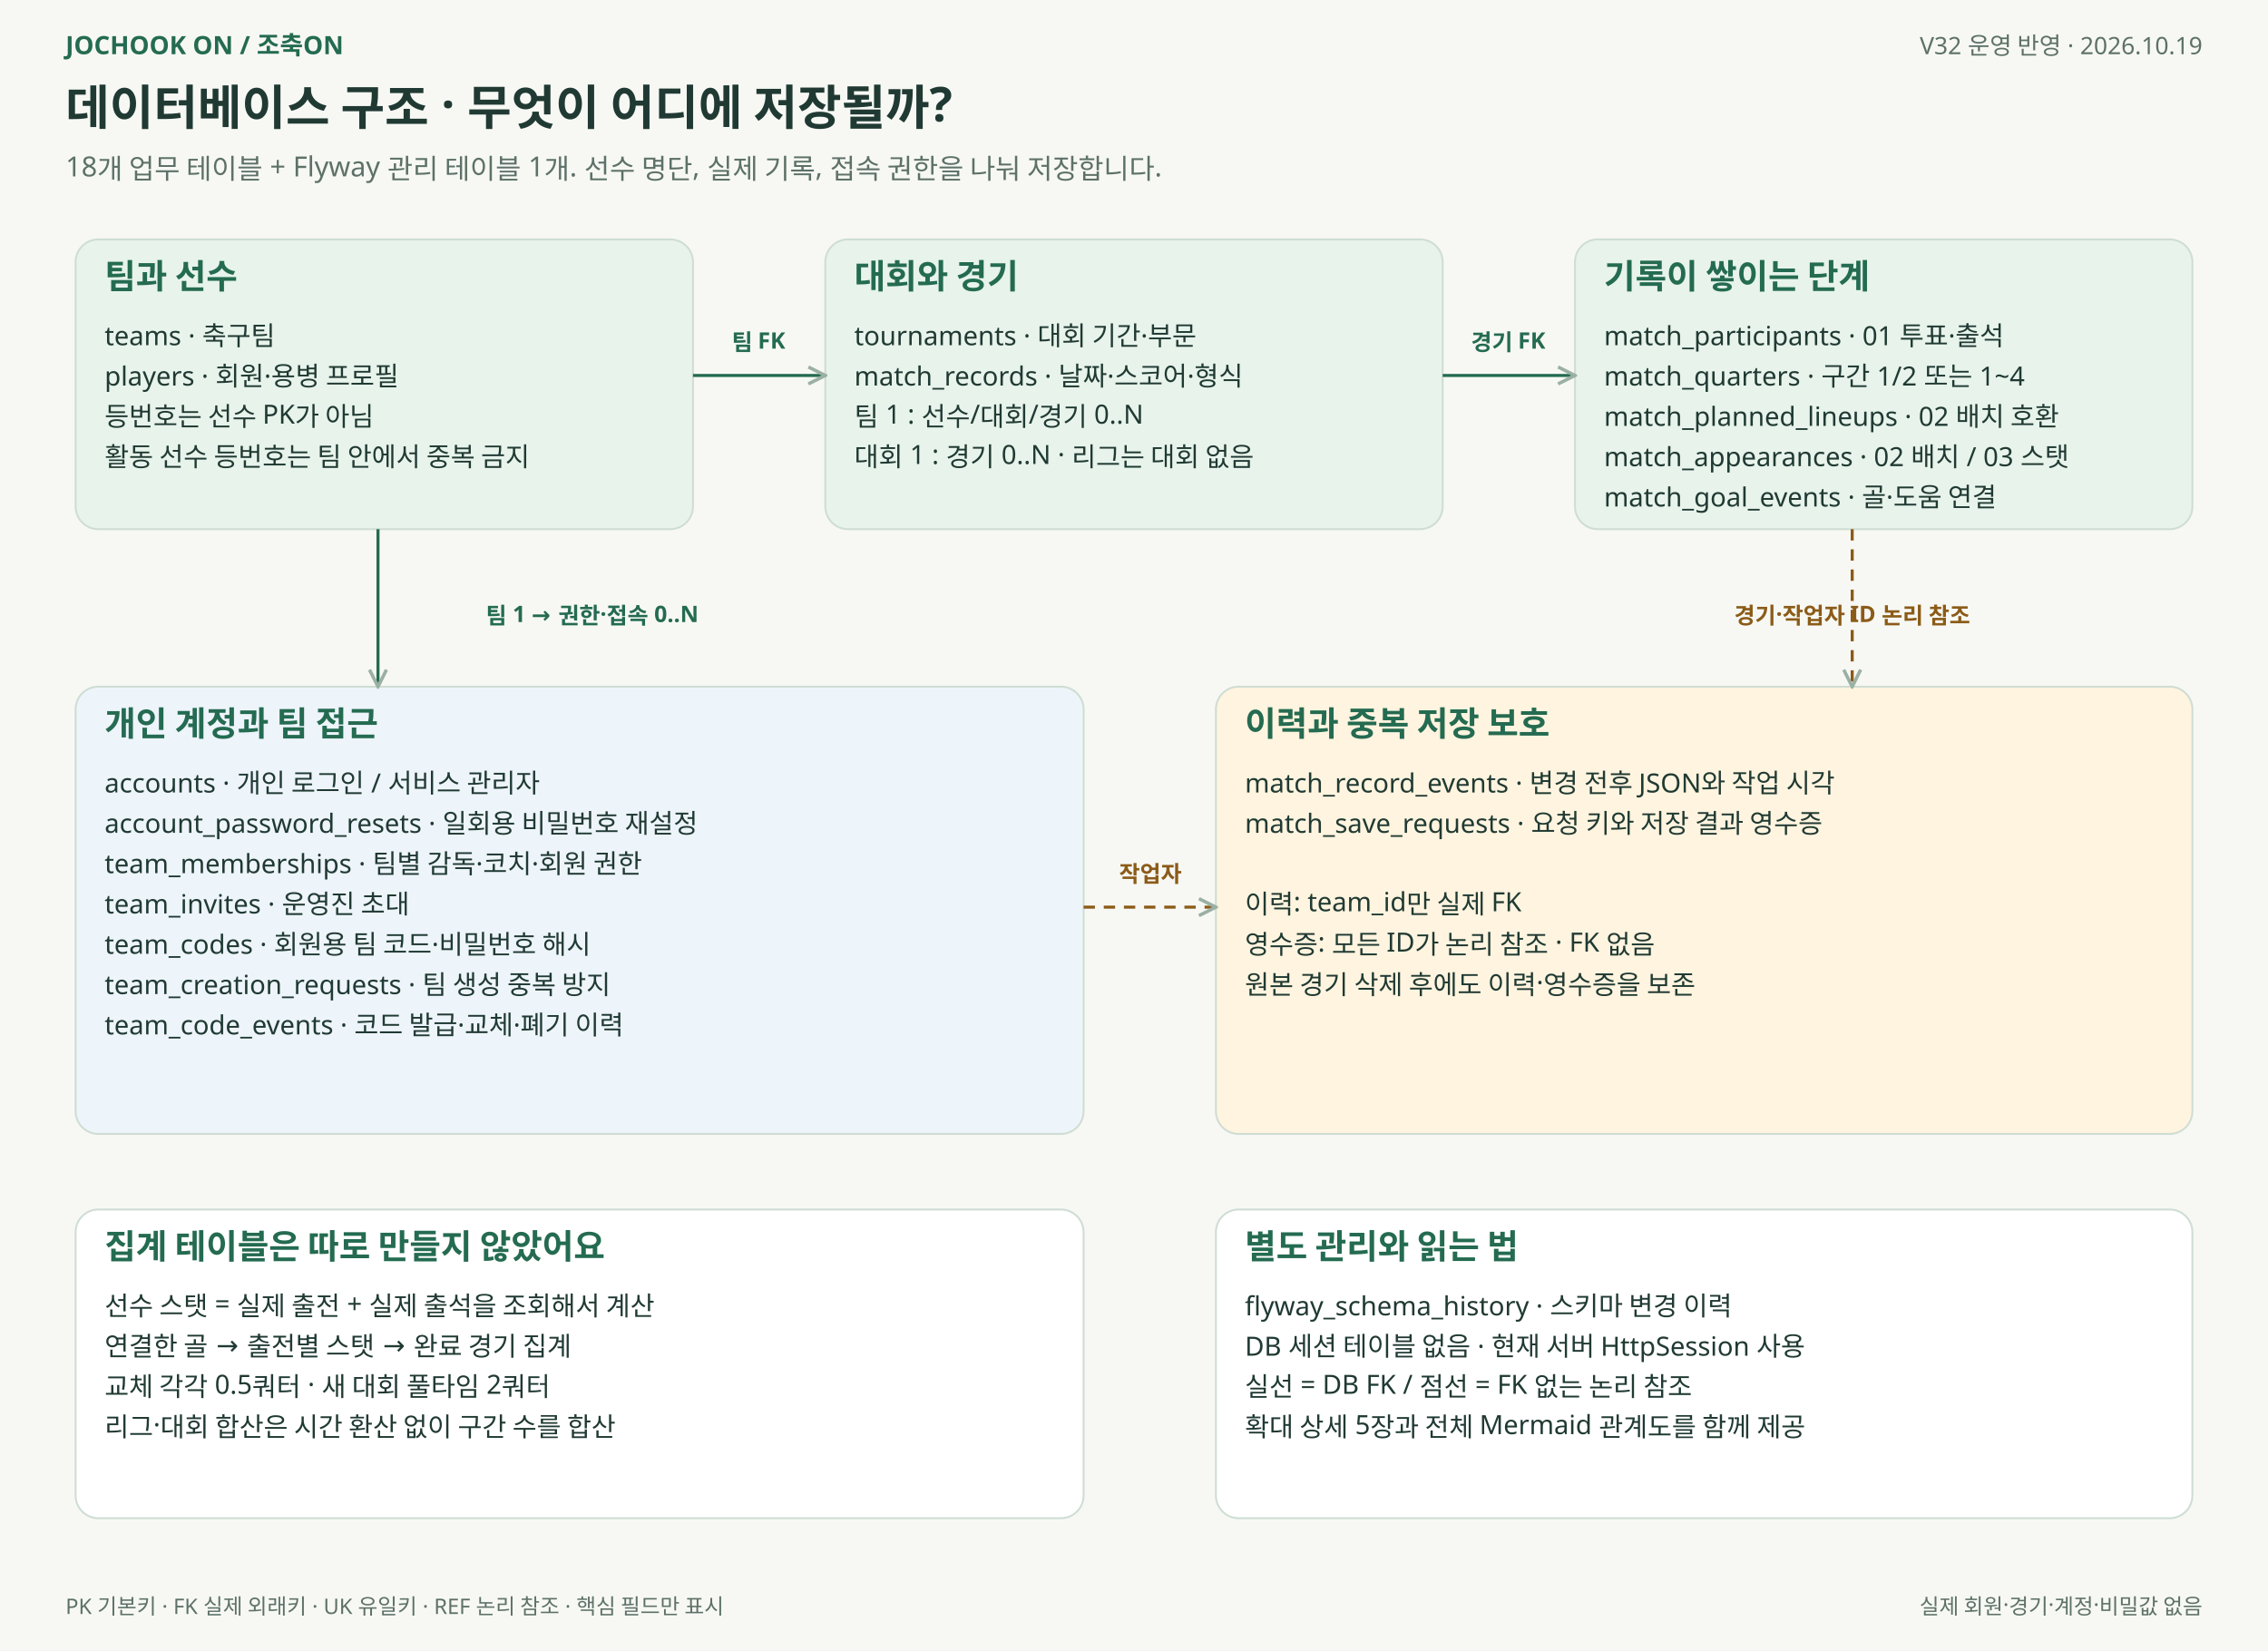
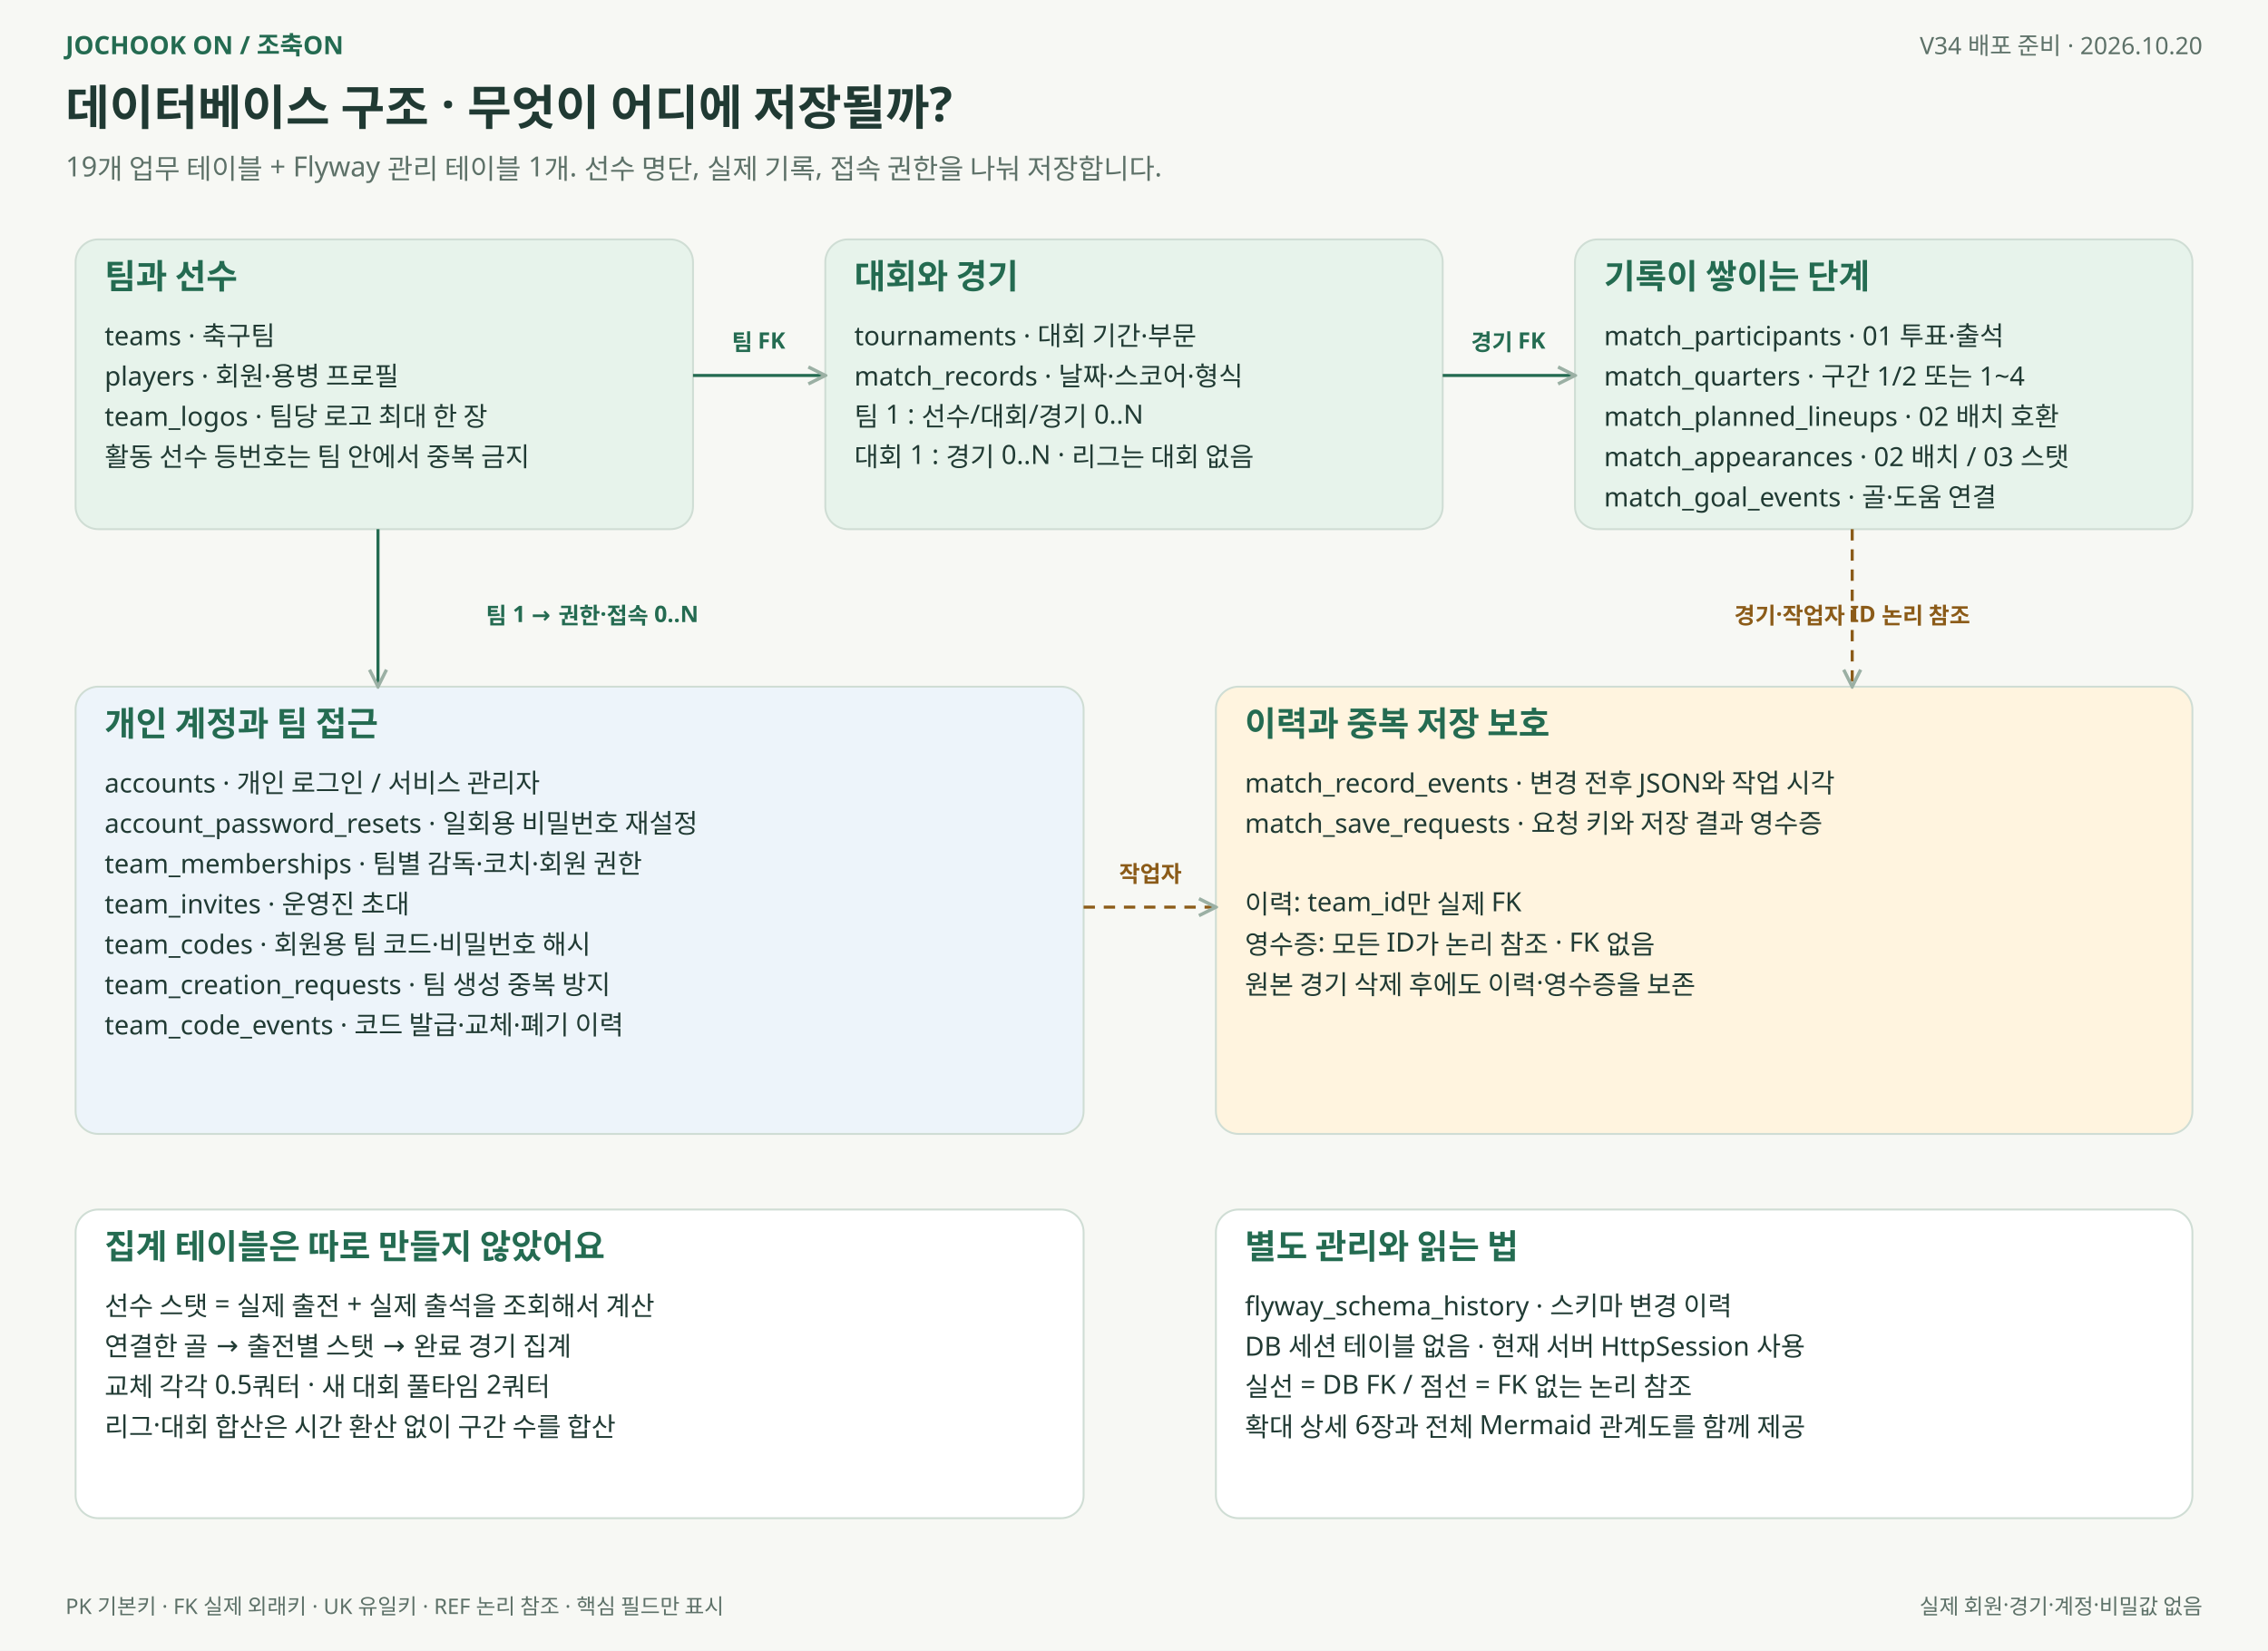
<svg xmlns="http://www.w3.org/2000/svg" width="1800" height="1310" viewBox="0 0 1800 1310" role="img" aria-labelledby="title desc">
  <defs>
    <marker id="arrow" viewBox="0 0 10 10" refX="9" refY="5" markerWidth="7" markerHeight="7" orient="auto">
      <path d="M1 1 L9 5 L1 9" fill="none" stroke="#9bb0a4" stroke-width="1.6" />
    </marker>
  </defs>
  <rect width="1800" height="1310" fill="#f7f8f4" />
  <g font-family="Malgun Gothic, Apple SD Gothic Neo, Noto Sans KR, sans-serif">
    <text x="52" y="43" font-size="20" fill="#246b51" font-weight="700" text-anchor="start">JOCHOOK ON / 조축ON</text>
-     <text x="1748" y="43" font-size="19" fill="#5d7168" font-weight="400" text-anchor="end">V32 운영 반영 · 2026.10.19</text>
+     <text x="1748" y="43" font-size="19" fill="#5d7168" font-weight="400" text-anchor="end">V34 배포 준비 · 2026.10.20</text>
    <text x="52" y="99" font-size="38" fill="#203a33" font-weight="700" text-anchor="start">데이터베이스 구조 · 무엇이 어디에 저장될까?</text>
-     <text x="52" y="140" font-size="22" fill="#5d7168" font-weight="400" text-anchor="start">18개 업무 테이블 + Flyway 관리 테이블 1개. 선수 명단, 실제 기록, 접속 권한을 나눠 저장합니다.</text>
+     <text x="52" y="140" font-size="22" fill="#5d7168" font-weight="400" text-anchor="start">19개 업무 테이블 + Flyway 관리 테이블 1개. 선수 명단, 실제 기록, 접속 권한을 나눠 저장합니다.</text>
    <rect x="60" y="190" width="490" height="230" rx="18" fill="#e7f3eb" stroke="#cfddd4" stroke-width="1.5" />
    <text x="83" y="229" font-size="27" fill="#246b51" font-weight="700" text-anchor="start">팀과 선수</text>
    <text x="83" y="274" font-size="21" fill="#203a33" font-weight="400" text-anchor="start">teams · 축구팀</text>
    <text x="83" y="306" font-size="21" fill="#203a33" font-weight="400" text-anchor="start">players · 회원·용병 프로필</text>
-     <text x="83" y="338" font-size="21" fill="#203a33" font-weight="400" text-anchor="start">등번호는 선수 PK가 아님</text>
+     <text x="83" y="338" font-size="21" fill="#203a33" font-weight="400" text-anchor="start">team_logos · 팀당 로고 최대 한 장</text>
    <text x="83" y="370" font-size="21" fill="#203a33" font-weight="400" text-anchor="start">활동 선수 등번호는 팀 안에서 중복 금지</text>
    <rect x="655" y="190" width="490" height="230" rx="18" fill="#e7f3eb" stroke="#cfddd4" stroke-width="1.5" />
    <text x="678" y="229" font-size="27" fill="#246b51" font-weight="700" text-anchor="start">대회와 경기</text>
    <text x="678" y="274" font-size="21" fill="#203a33" font-weight="400" text-anchor="start">tournaments · 대회 기간·부문</text>
    <text x="678" y="306" font-size="21" fill="#203a33" font-weight="400" text-anchor="start">match_records · 날짜·스코어·형식</text>
    <text x="678" y="338" font-size="21" fill="#203a33" font-weight="400" text-anchor="start">팀 1 : 선수/대회/경기 0..N</text>
    <text x="678" y="370" font-size="21" fill="#203a33" font-weight="400" text-anchor="start">대회 1 : 경기 0..N · 리그는 대회 없음</text>
    <rect x="1250" y="190" width="490" height="230" rx="18" fill="#e7f3eb" stroke="#cfddd4" stroke-width="1.5" />
    <text x="1273" y="229" font-size="27" fill="#246b51" font-weight="700" text-anchor="start">기록이 쌓이는 단계</text>
    <text x="1273" y="274" font-size="21" fill="#203a33" font-weight="400" text-anchor="start">match_participants · 01 투표·출석</text>
    <text x="1273" y="306" font-size="21" fill="#203a33" font-weight="400" text-anchor="start">match_quarters · 구간 1/2 또는 1~4</text>
    <text x="1273" y="338" font-size="21" fill="#203a33" font-weight="400" text-anchor="start">match_planned_lineups · 02 배치 호환</text>
    <text x="1273" y="370" font-size="21" fill="#203a33" font-weight="400" text-anchor="start">match_appearances · 02 배치 / 03 스탯</text>
    <text x="1273" y="402" font-size="21" fill="#203a33" font-weight="400" text-anchor="start">match_goal_events · 골·도움 연결</text>
    <path d="M 550 298 L 655 298" stroke="#246b51" stroke-width="2.4" fill="none" marker-end="url(#arrow)" />
    <text x="602" y="278" font-size="18" fill="#246b51" font-weight="600" text-anchor="middle">팀 FK</text>
    <path d="M 1145 298 L 1250 298" stroke="#246b51" stroke-width="2.4" fill="none" marker-end="url(#arrow)" />
    <text x="1197" y="278" font-size="18" fill="#246b51" font-weight="600" text-anchor="middle">경기 FK</text>
    <rect x="60" y="545" width="800" height="355" rx="18" fill="#edf4fa" stroke="#cfddd4" stroke-width="1.5" />
    <text x="83" y="584" font-size="27" fill="#246b51" font-weight="700" text-anchor="start">개인 계정과 팀 접근</text>
    <text x="83" y="629" font-size="21" fill="#203a33" font-weight="400" text-anchor="start">accounts · 개인 로그인 / 서비스 관리자</text>
    <text x="83" y="661" font-size="21" fill="#203a33" font-weight="400" text-anchor="start">account_password_resets · 일회용 비밀번호 재설정</text>
    <text x="83" y="693" font-size="21" fill="#203a33" font-weight="400" text-anchor="start">team_memberships · 팀별 감독·코치·회원 권한</text>
    <text x="83" y="725" font-size="21" fill="#203a33" font-weight="400" text-anchor="start">team_invites · 운영진 초대</text>
    <text x="83" y="757" font-size="21" fill="#203a33" font-weight="400" text-anchor="start">team_codes · 회원용 팀 코드·비밀번호 해시</text>
    <text x="83" y="789" font-size="21" fill="#203a33" font-weight="400" text-anchor="start">team_creation_requests · 팀 생성 중복 방지</text>
    <text x="83" y="821" font-size="21" fill="#203a33" font-weight="400" text-anchor="start">team_code_events · 코드 발급·교체·폐기 이력</text>
    <rect x="965" y="545" width="775" height="355" rx="18" fill="#fff4df" stroke="#cfddd4" stroke-width="1.5" />
    <text x="988" y="584" font-size="27" fill="#246b51" font-weight="700" text-anchor="start">이력과 중복 저장 보호</text>
    <text x="988" y="629" font-size="21" fill="#203a33" font-weight="400" text-anchor="start">match_record_events · 변경 전후 JSON와 작업 시각</text>
    <text x="988" y="661" font-size="21" fill="#203a33" font-weight="400" text-anchor="start">match_save_requests · 요청 키와 저장 결과 영수증</text>
    <text x="988" y="693" font-size="21" fill="#203a33" font-weight="400" text-anchor="start" />
    <text x="988" y="725" font-size="21" fill="#203a33" font-weight="400" text-anchor="start">이력: team_id만 실제 FK</text>
    <text x="988" y="757" font-size="21" fill="#203a33" font-weight="400" text-anchor="start">영수증: 모든 ID가 논리 참조 · FK 없음</text>
    <text x="988" y="789" font-size="21" fill="#203a33" font-weight="400" text-anchor="start">원본 경기 삭제 후에도 이력·영수증을 보존</text>
    <path d="M 300 420 L 300 545" stroke="#246b51" stroke-width="2.4" fill="none" marker-end="url(#arrow)" />
    <text x="470" y="495" font-size="18" fill="#246b51" font-weight="600" text-anchor="middle">팀 1 → 권한·접속 0..N</text>
    <path d="M 1470 420 L 1470 545" stroke="#8b5b18" stroke-width="2.4" fill="none" stroke-dasharray="9 7" marker-end="url(#arrow)" />
    <text x="1470" y="495" font-size="18" fill="#8b5b18" font-weight="600" text-anchor="middle">경기·작업자 ID 논리 참조</text>
    <path d="M 860 720 L 965 720" stroke="#8b5b18" stroke-width="2.4" fill="none" stroke-dasharray="9 7" marker-end="url(#arrow)" />
    <text x="913" y="700" font-size="18" fill="#8b5b18" font-weight="600" text-anchor="middle">작업자</text>
    <rect x="60" y="960" width="800" height="245" rx="18" fill="#fff" stroke="#cfddd4" stroke-width="1.5" />
    <text x="83" y="999" font-size="27" fill="#246b51" font-weight="700" text-anchor="start">집계 테이블은 따로 만들지 않았어요</text>
    <text x="83" y="1044" font-size="21" fill="#203a33" font-weight="400" text-anchor="start">선수 스탯 = 실제 출전 + 실제 출석을 조회해서 계산</text>
    <text x="83" y="1076" font-size="21" fill="#203a33" font-weight="400" text-anchor="start">연결한 골 → 출전별 스탯 → 완료 경기 집계</text>
    <text x="83" y="1108" font-size="21" fill="#203a33" font-weight="400" text-anchor="start">교체 각각 0.5쿼터 · 새 대회 풀타임 2쿼터</text>
    <text x="83" y="1140" font-size="21" fill="#203a33" font-weight="400" text-anchor="start">리그·대회 합산은 시간 환산 없이 구간 수를 합산</text>
    <rect x="965" y="960" width="775" height="245" rx="18" fill="#fff" stroke="#cfddd4" stroke-width="1.5" />
    <text x="988" y="999" font-size="27" fill="#246b51" font-weight="700" text-anchor="start">별도 관리와 읽는 법</text>
    <text x="988" y="1044" font-size="21" fill="#203a33" font-weight="400" text-anchor="start">flyway_schema_history · 스키마 변경 이력</text>
    <text x="988" y="1076" font-size="21" fill="#203a33" font-weight="400" text-anchor="start">DB 세션 테이블 없음 · 현재 서버 HttpSession 사용</text>
    <text x="988" y="1108" font-size="21" fill="#203a33" font-weight="400" text-anchor="start">실선 = DB FK / 점선 = FK 없는 논리 참조</text>
-     <text x="988" y="1140" font-size="21" fill="#203a33" font-weight="400" text-anchor="start">확대 상세 5장과 전체 Mermaid 관계도를 함께 제공</text>
+     <text x="988" y="1140" font-size="21" fill="#203a33" font-weight="400" text-anchor="start">확대 상세 6장과 전체 Mermaid 관계도를 함께 제공</text>
    <text x="52" y="1281" font-size="17" fill="#5d7168" font-weight="400" text-anchor="start">PK 기본키 · FK 실제 외래키 · UK 유일키 · REF 논리 참조 · 핵심 필드만 표시</text>
    <text x="1748" y="1281" font-size="17" fill="#5d7168" font-weight="400" text-anchor="end">실제 회원·경기·계정·비밀값 없음</text>
  </g>
</svg>
